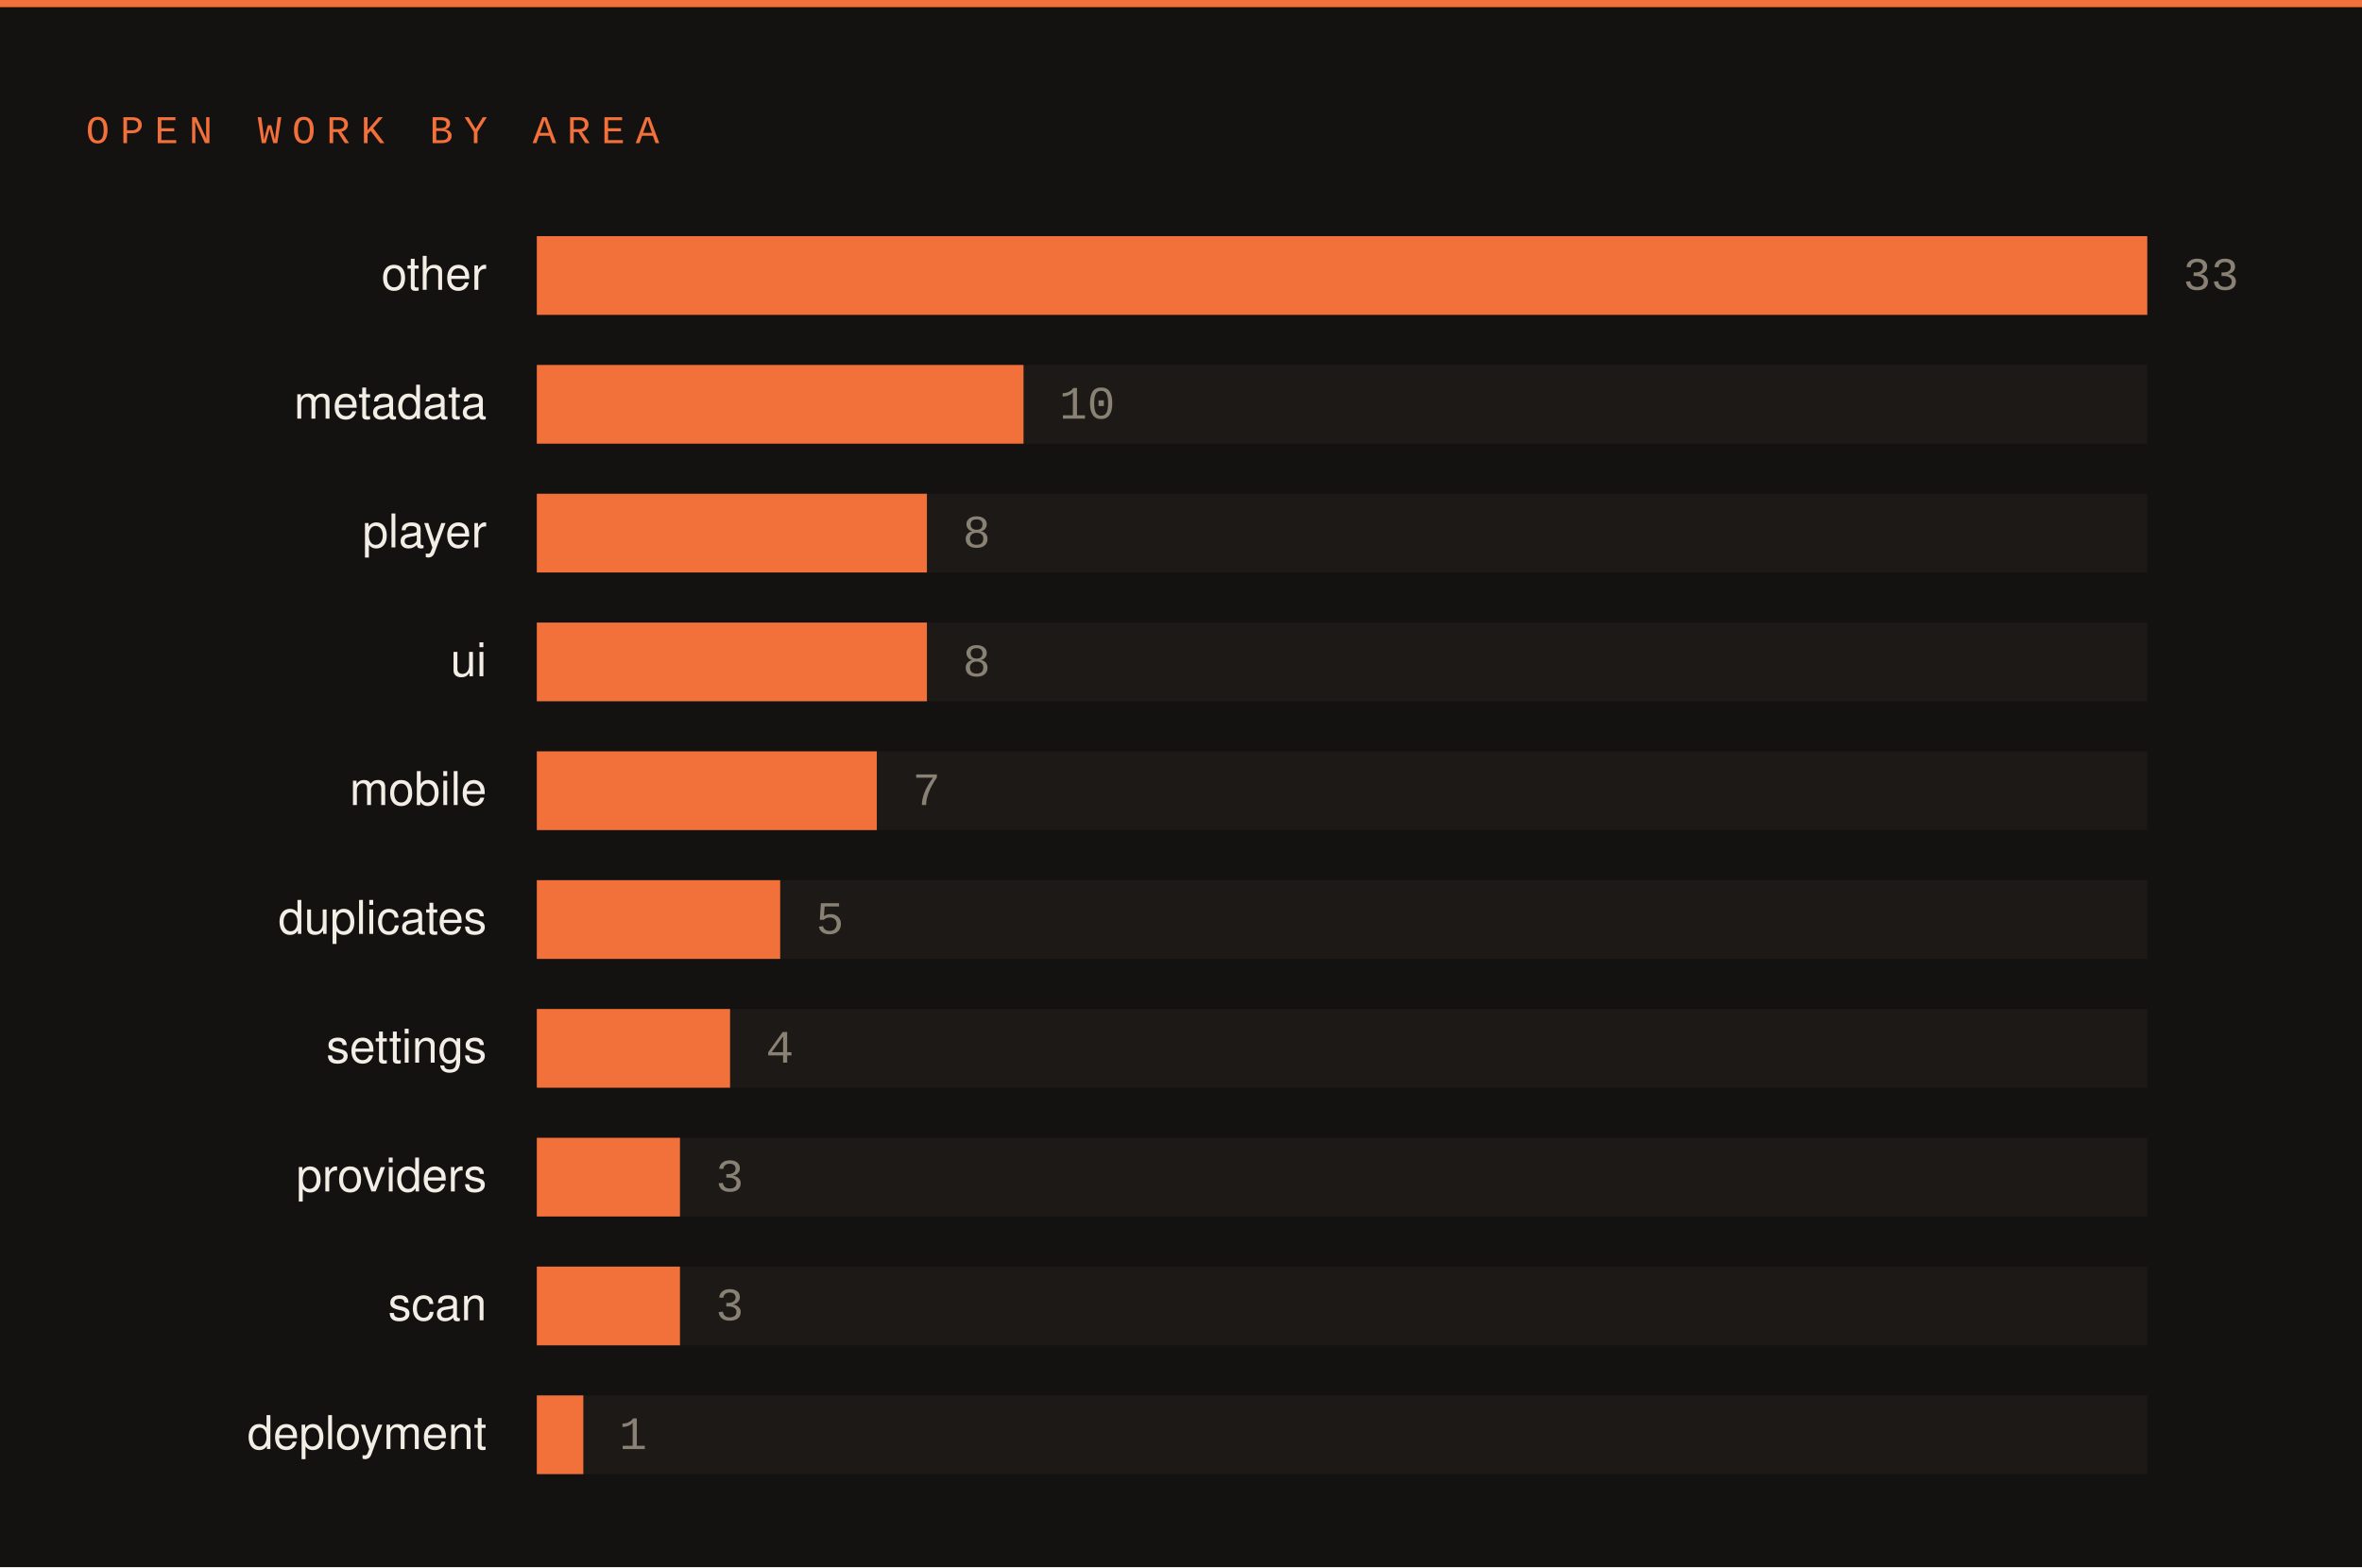
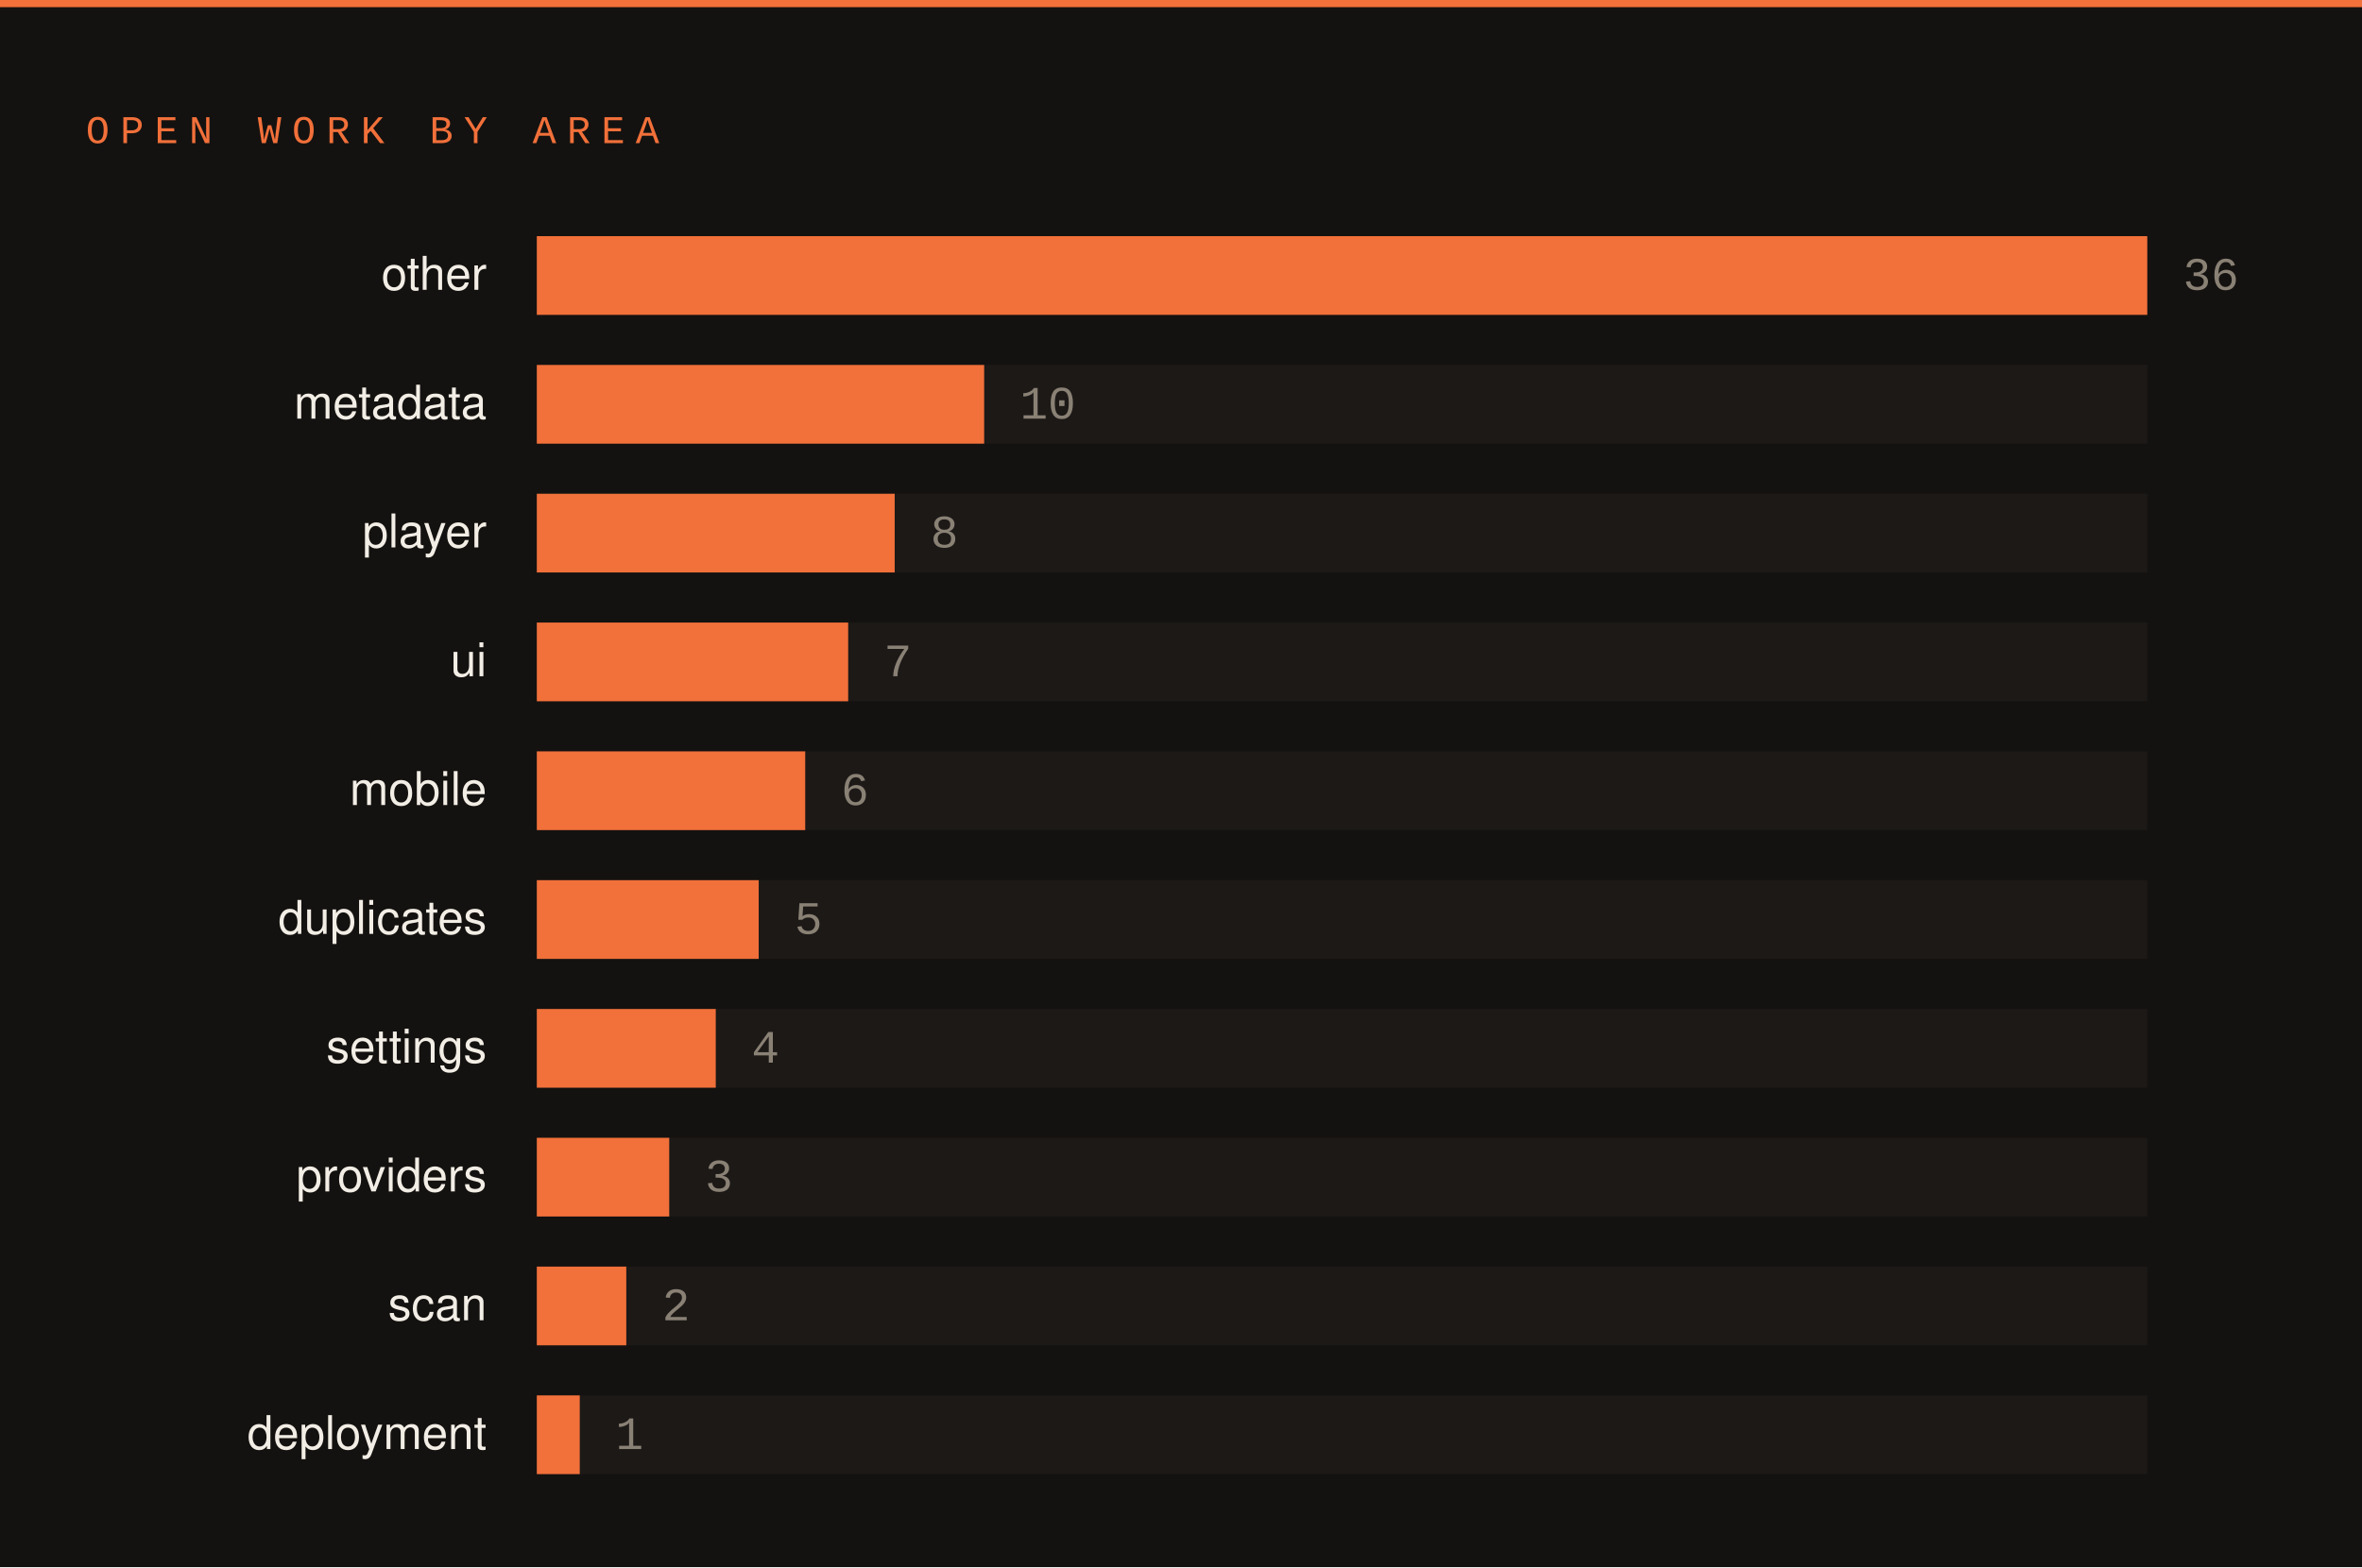
<svg xmlns="http://www.w3.org/2000/svg" width="660" height="438" viewBox="0 0 660 438">
  <rect width="660" height="438" fill="#141210" />
  <rect x="0" y="0" width="660" height="2" fill="#f2703a" />
  <text x="24" y="40" font-family="SFMono-Regular,Consolas,Liberation Mono,monospace" font-size="11" letter-spacing="3" fill="#f2703a">OPEN WORK BY AREA</text>
  <text x="136" y="81" font-family="-apple-system,Segoe UI,Helvetica,Arial,sans-serif" font-size="13" fill="#f2ede5" text-anchor="end">other</text>
  <rect x="150" y="66" width="450" height="22" fill="#1c1917" />
  <rect x="150" y="66" width="450" height="22" fill="#f2703a" />
-   <text x="610" y="81" font-family="SFMono-Regular,Consolas,Liberation Mono,monospace" font-size="13" fill="#8a8175">33</text>
+   <text x="610" y="81" font-family="SFMono-Regular,Consolas,Liberation Mono,monospace" font-size="13" fill="#8a8175">36</text>
  <text x="136" y="117" font-family="-apple-system,Segoe UI,Helvetica,Arial,sans-serif" font-size="13" fill="#f2ede5" text-anchor="end">metadata</text>
  <rect x="150" y="102" width="450" height="22" fill="#1c1917" />
-   <rect x="150" y="102" width="136" height="22" fill="#f2703a" />
-   <text x="296" y="117" font-family="SFMono-Regular,Consolas,Liberation Mono,monospace" font-size="13" fill="#8a8175">10</text>
+   <rect x="150" y="102" width="125" height="22" fill="#f2703a" />
+   <text x="285" y="117" font-family="SFMono-Regular,Consolas,Liberation Mono,monospace" font-size="13" fill="#8a8175">10</text>
  <text x="136" y="153" font-family="-apple-system,Segoe UI,Helvetica,Arial,sans-serif" font-size="13" fill="#f2ede5" text-anchor="end">player</text>
  <rect x="150" y="138" width="450" height="22" fill="#1c1917" />
-   <rect x="150" y="138" width="109" height="22" fill="#f2703a" />
-   <text x="269" y="153" font-family="SFMono-Regular,Consolas,Liberation Mono,monospace" font-size="13" fill="#8a8175">8</text>
+   <rect x="150" y="138" width="100" height="22" fill="#f2703a" />
+   <text x="260" y="153" font-family="SFMono-Regular,Consolas,Liberation Mono,monospace" font-size="13" fill="#8a8175">8</text>
  <text x="136" y="189" font-family="-apple-system,Segoe UI,Helvetica,Arial,sans-serif" font-size="13" fill="#f2ede5" text-anchor="end">ui</text>
  <rect x="150" y="174" width="450" height="22" fill="#1c1917" />
-   <rect x="150" y="174" width="109" height="22" fill="#f2703a" />
-   <text x="269" y="189" font-family="SFMono-Regular,Consolas,Liberation Mono,monospace" font-size="13" fill="#8a8175">8</text>
+   <rect x="150" y="174" width="87" height="22" fill="#f2703a" />
+   <text x="247" y="189" font-family="SFMono-Regular,Consolas,Liberation Mono,monospace" font-size="13" fill="#8a8175">7</text>
  <text x="136" y="225" font-family="-apple-system,Segoe UI,Helvetica,Arial,sans-serif" font-size="13" fill="#f2ede5" text-anchor="end">mobile</text>
  <rect x="150" y="210" width="450" height="22" fill="#1c1917" />
-   <rect x="150" y="210" width="95" height="22" fill="#f2703a" />
-   <text x="255" y="225" font-family="SFMono-Regular,Consolas,Liberation Mono,monospace" font-size="13" fill="#8a8175">7</text>
+   <rect x="150" y="210" width="75" height="22" fill="#f2703a" />
+   <text x="235" y="225" font-family="SFMono-Regular,Consolas,Liberation Mono,monospace" font-size="13" fill="#8a8175">6</text>
  <text x="136" y="261" font-family="-apple-system,Segoe UI,Helvetica,Arial,sans-serif" font-size="13" fill="#f2ede5" text-anchor="end">duplicates</text>
  <rect x="150" y="246" width="450" height="22" fill="#1c1917" />
-   <rect x="150" y="246" width="68" height="22" fill="#f2703a" />
-   <text x="228" y="261" font-family="SFMono-Regular,Consolas,Liberation Mono,monospace" font-size="13" fill="#8a8175">5</text>
+   <rect x="150" y="246" width="62" height="22" fill="#f2703a" />
+   <text x="222" y="261" font-family="SFMono-Regular,Consolas,Liberation Mono,monospace" font-size="13" fill="#8a8175">5</text>
  <text x="136" y="297" font-family="-apple-system,Segoe UI,Helvetica,Arial,sans-serif" font-size="13" fill="#f2ede5" text-anchor="end">settings</text>
  <rect x="150" y="282" width="450" height="22" fill="#1c1917" />
-   <rect x="150" y="282" width="54" height="22" fill="#f2703a" />
-   <text x="214" y="297" font-family="SFMono-Regular,Consolas,Liberation Mono,monospace" font-size="13" fill="#8a8175">4</text>
+   <rect x="150" y="282" width="50" height="22" fill="#f2703a" />
+   <text x="210" y="297" font-family="SFMono-Regular,Consolas,Liberation Mono,monospace" font-size="13" fill="#8a8175">4</text>
  <text x="136" y="333" font-family="-apple-system,Segoe UI,Helvetica,Arial,sans-serif" font-size="13" fill="#f2ede5" text-anchor="end">providers</text>
  <rect x="150" y="318" width="450" height="22" fill="#1c1917" />
-   <rect x="150" y="318" width="40" height="22" fill="#f2703a" />
-   <text x="200" y="333" font-family="SFMono-Regular,Consolas,Liberation Mono,monospace" font-size="13" fill="#8a8175">3</text>
+   <rect x="150" y="318" width="37" height="22" fill="#f2703a" />
+   <text x="197" y="333" font-family="SFMono-Regular,Consolas,Liberation Mono,monospace" font-size="13" fill="#8a8175">3</text>
  <text x="136" y="369" font-family="-apple-system,Segoe UI,Helvetica,Arial,sans-serif" font-size="13" fill="#f2ede5" text-anchor="end">scan</text>
  <rect x="150" y="354" width="450" height="22" fill="#1c1917" />
-   <rect x="150" y="354" width="40" height="22" fill="#f2703a" />
-   <text x="200" y="369" font-family="SFMono-Regular,Consolas,Liberation Mono,monospace" font-size="13" fill="#8a8175">3</text>
+   <rect x="150" y="354" width="25" height="22" fill="#f2703a" />
+   <text x="185" y="369" font-family="SFMono-Regular,Consolas,Liberation Mono,monospace" font-size="13" fill="#8a8175">2</text>
  <text x="136" y="405" font-family="-apple-system,Segoe UI,Helvetica,Arial,sans-serif" font-size="13" fill="#f2ede5" text-anchor="end">deployment</text>
  <rect x="150" y="390" width="450" height="22" fill="#1c1917" />
-   <rect x="150" y="390" width="13" height="22" fill="#f2703a" />
-   <text x="173" y="405" font-family="SFMono-Regular,Consolas,Liberation Mono,monospace" font-size="13" fill="#8a8175">1</text>
+   <rect x="150" y="390" width="12" height="22" fill="#f2703a" />
+   <text x="172" y="405" font-family="SFMono-Regular,Consolas,Liberation Mono,monospace" font-size="13" fill="#8a8175">1</text>
</svg>
